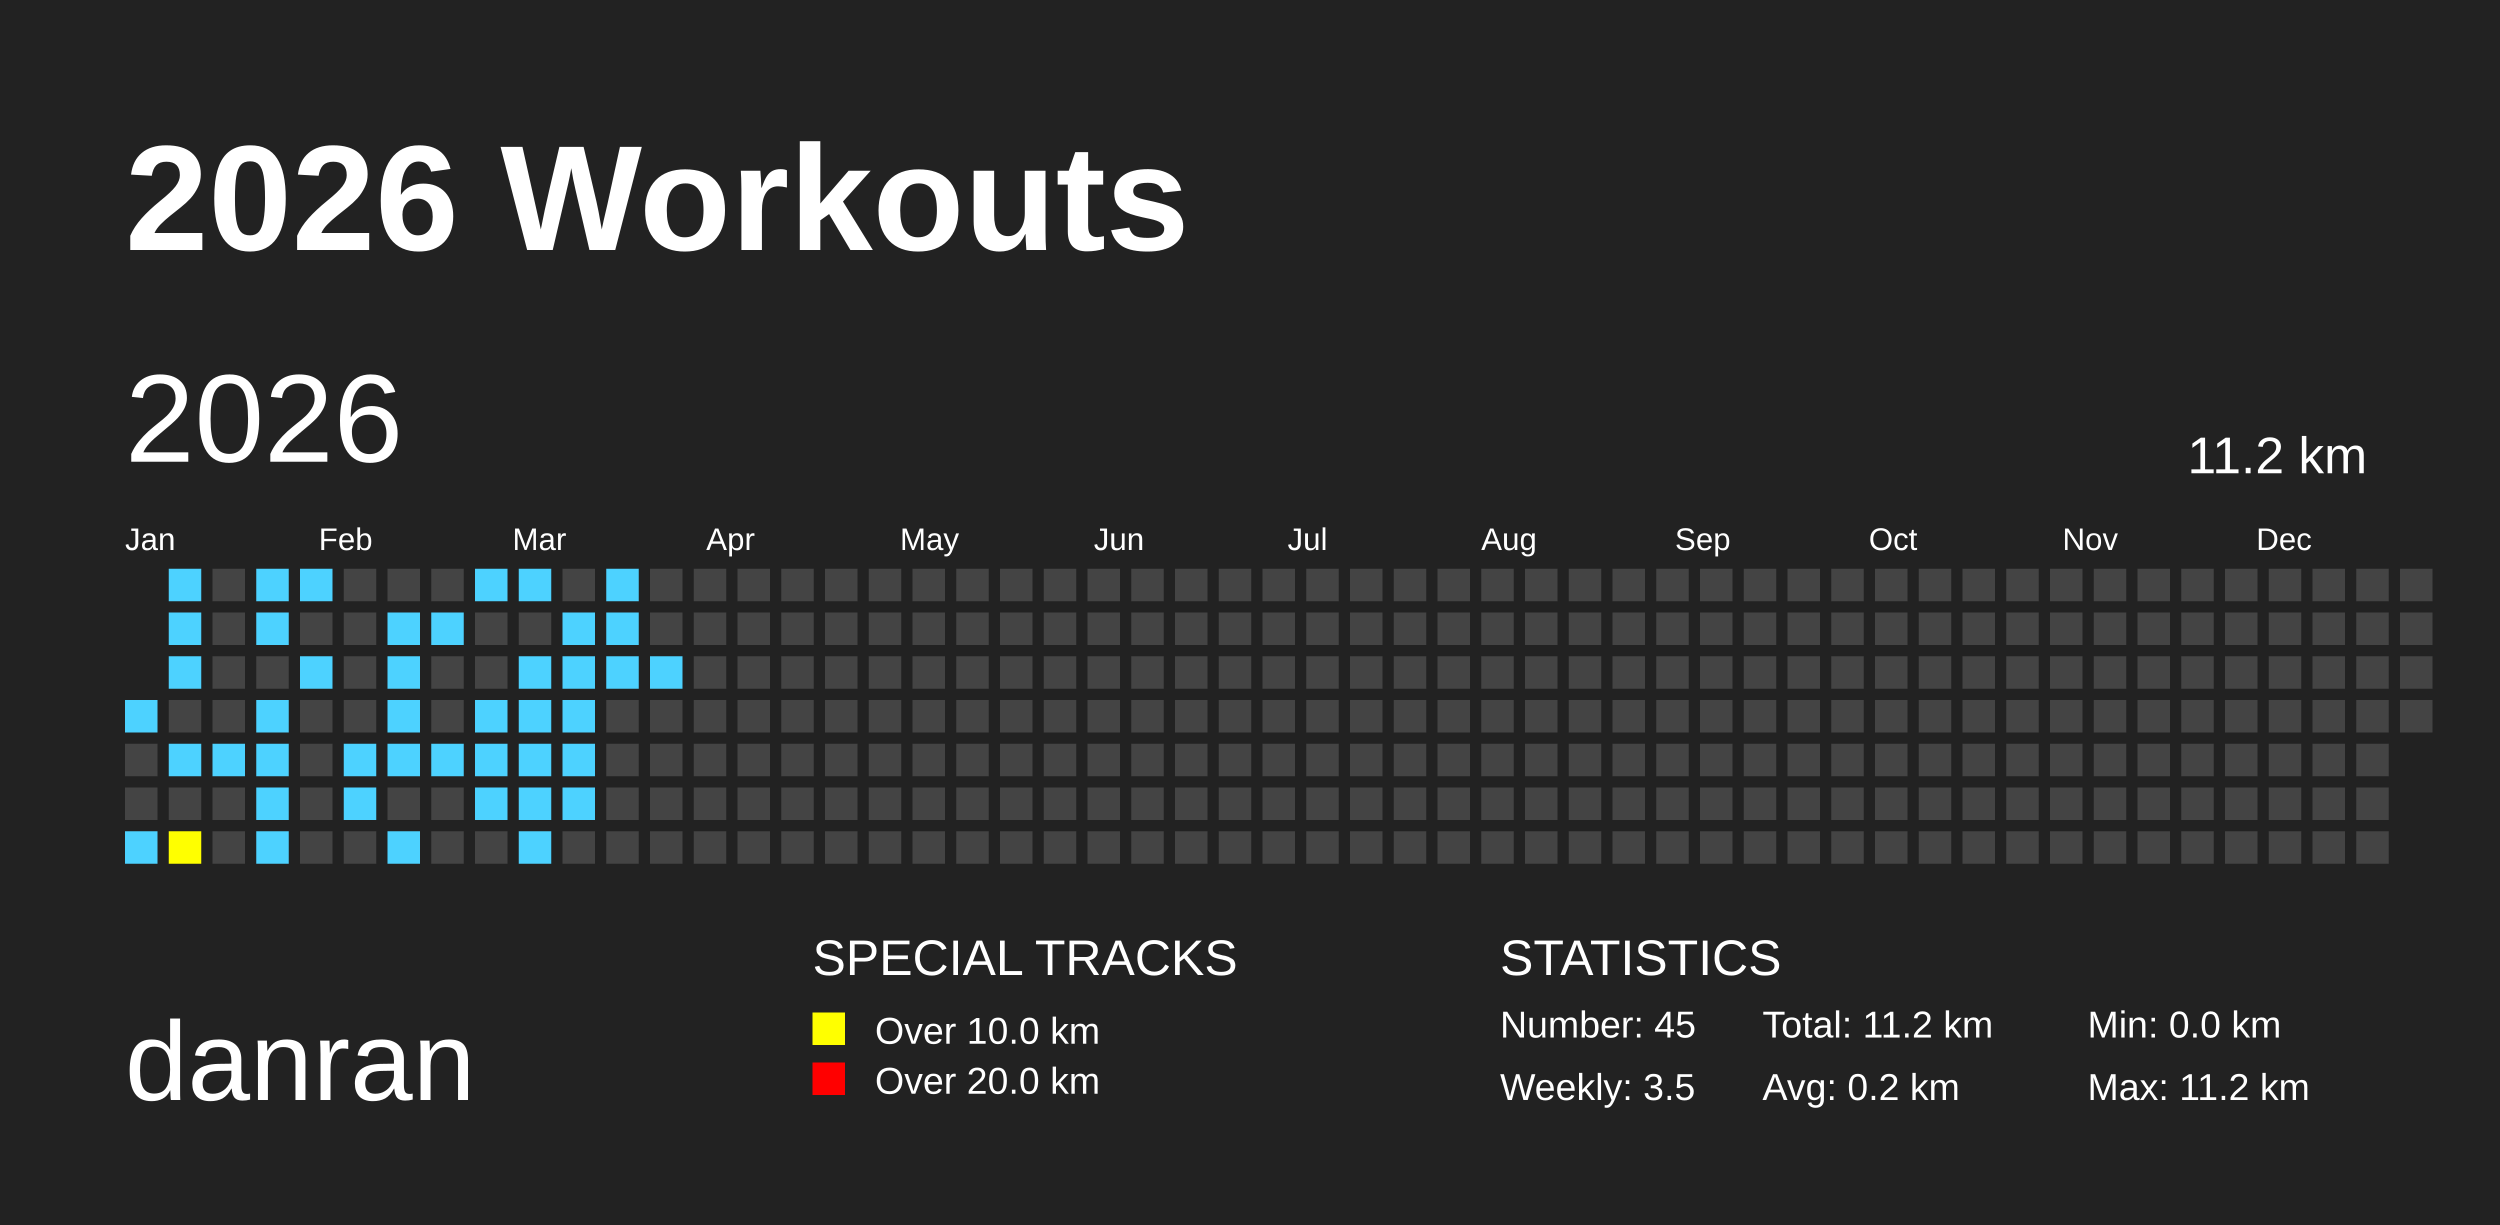
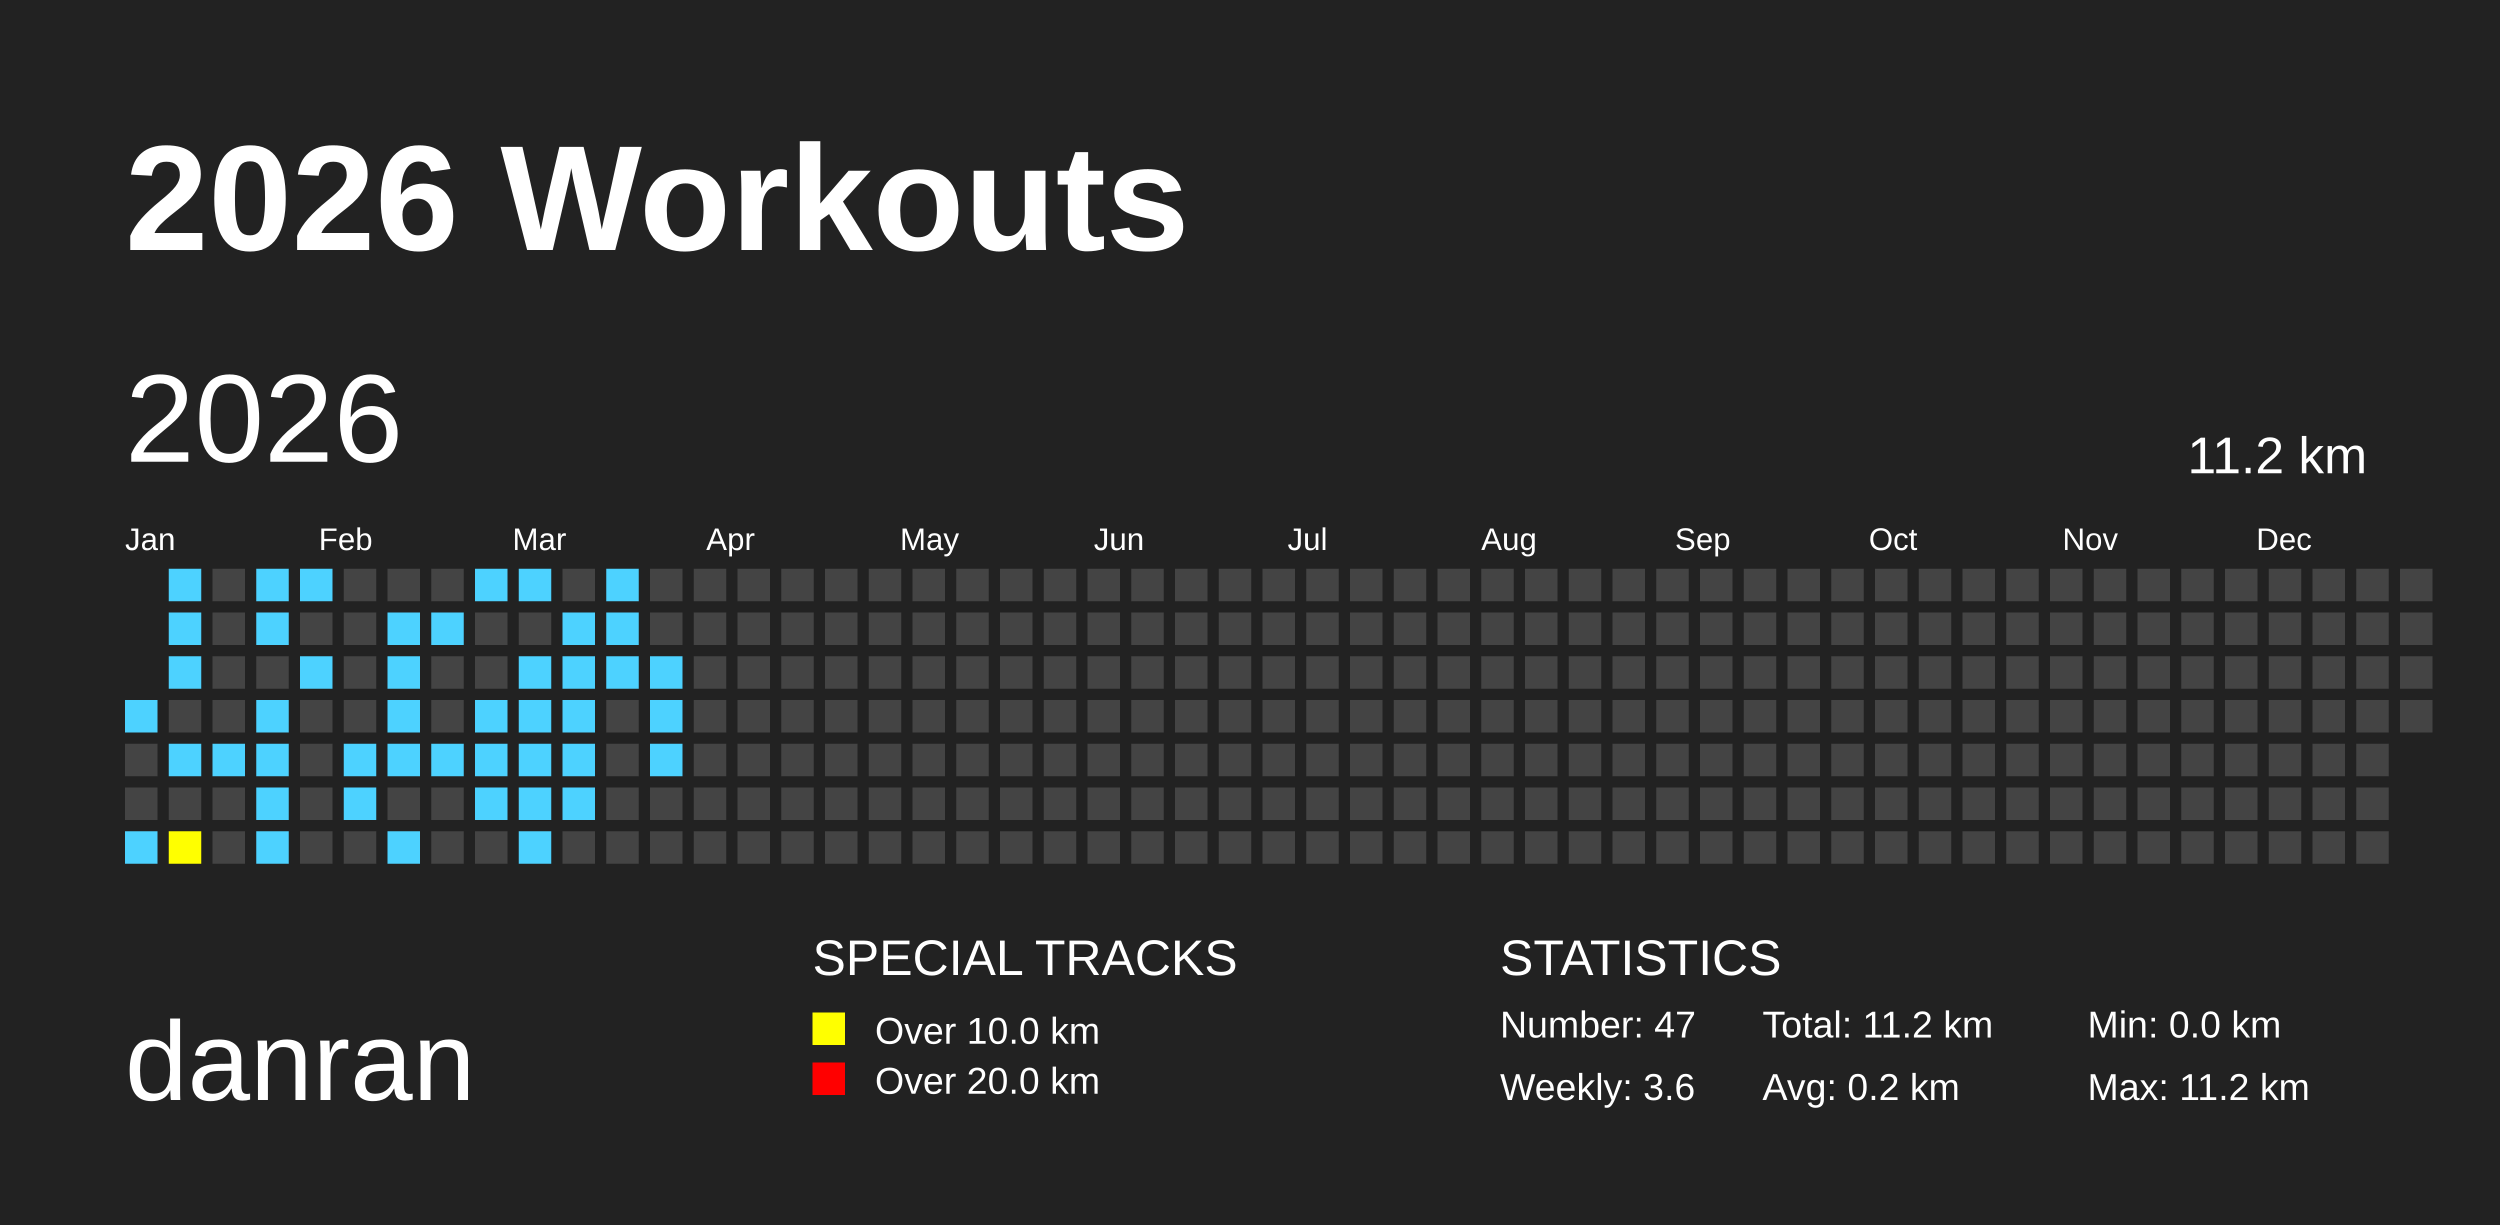
<svg xmlns="http://www.w3.org/2000/svg" baseProfile="full" height="98mm" version="1.1" viewBox="0,0,200,98" width="200mm">
  <defs />
  <rect fill="#222222" height="98" width="200" x="0" y="0" />
  <text fill="#FFFFFF" style="font-size:12px; font-family:Arial; font-weight:bold;" x="10" y="20">2026 Workouts</text>
  <text fill="#FFFFFF" style="font-size:9px; font-family:Arial" x="10" y="88">danran</text>
  <text fill="#FFFFFF" style="font-size:4px; font-family:Arial" x="65" y="78">SPECIAL TRACKS</text>
  <rect fill="yellow" height="2.6" width="2.6" x="65" y="81" />
  <text fill="#FFFFFF" style="font-size:3px; font-family:Arial" x="70" y="83.5">Over 10.0 km</text>
  <rect fill="red" height="2.6" width="2.6" x="65" y="85" />
  <text fill="#FFFFFF" style="font-size:3px; font-family:Arial" x="70" y="87.5">Over 20.0 km</text>
  <text fill="#FFFFFF" style="font-size:4px; font-family:Arial" x="120" y="78">STATISTICS</text>
-   <text fill="#FFFFFF" style="font-size:3px; font-family:Arial" x="120" y="83">Number: 45</text>
-   <text fill="#FFFFFF" style="font-size:3px; font-family:Arial" x="120" y="88">Weekly: 3.5</text>
+   <text fill="#FFFFFF" style="font-size:3px; font-family:Arial" x="120" y="83">Number: 47</text>
+   <text fill="#FFFFFF" style="font-size:3px; font-family:Arial" x="120" y="88">Weekly: 3.6</text>
  <text fill="#FFFFFF" style="font-size:3px; font-family:Arial" x="141" y="83">Total: 11.2 km</text>
  <text fill="#FFFFFF" style="font-size:3px; font-family:Arial" x="141" y="88">Avg: 0.2 km</text>
  <text fill="#FFFFFF" style="font-size:3px; font-family:Arial" x="167" y="83">Min: 0.0 km</text>
  <text fill="#FFFFFF" style="font-size:3px; font-family:Arial" x="167" y="88">Max: 11.2 km</text>
  <text dominant-baseline="hanging" fill="#FFFFFF" style="font-size:10.0px; font-family:Arial;" x="10" y="30">2026</text>
  <text dominant-baseline="hanging" fill="#FFFFFF" style="font-size:4.125px; font-family:Arial;" x="175" y="35">11.2 km</text>
  <text fill="#FFFFFF" style="font-size:2.5px; font-family:Arial" x="10.0" y="44">Jan</text>
  <text fill="#FFFFFF" style="font-size:2.5px; font-family:Arial" x="25.5" y="44">Feb</text>
  <text fill="#FFFFFF" style="font-size:2.5px; font-family:Arial" x="41.0" y="44">Mar</text>
  <text fill="#FFFFFF" style="font-size:2.5px; font-family:Arial" x="56.5" y="44">Apr</text>
  <text fill="#FFFFFF" style="font-size:2.5px; font-family:Arial" x="72.0" y="44">May</text>
  <text fill="#FFFFFF" style="font-size:2.5px; font-family:Arial" x="87.5" y="44">Jun</text>
  <text fill="#FFFFFF" style="font-size:2.5px; font-family:Arial" x="103.0" y="44">Jul</text>
  <text fill="#FFFFFF" style="font-size:2.5px; font-family:Arial" x="118.5" y="44">Aug</text>
  <text fill="#FFFFFF" style="font-size:2.5px; font-family:Arial" x="134.0" y="44">Sep</text>
  <text fill="#FFFFFF" style="font-size:2.5px; font-family:Arial" x="149.5" y="44">Oct</text>
  <text fill="#FFFFFF" style="font-size:2.5px; font-family:Arial" x="165.0" y="44">Nov</text>
  <text fill="#FFFFFF" style="font-size:2.5px; font-family:Arial" x="180.5" y="44">Dec</text>
  <rect fill="#4DD2FF" height="2.6" width="2.6" x="10.0" y="56.0" />
  <rect fill="#444444" height="2.6" width="2.6" x="10.0" y="59.5" />
  <rect fill="#444444" height="2.6" width="2.6" x="10.0" y="63.0" />
  <rect fill="#4DD2FF" height="2.6" width="2.6" x="10.0" y="66.5" />
  <rect fill="#4DD2FF" height="2.6" width="2.6" x="13.5" y="45.5" />
  <rect fill="#4DD2FF" height="2.6" width="2.6" x="13.5" y="49.0" />
  <rect fill="#4DD2FF" height="2.6" width="2.6" x="13.5" y="52.5" />
  <rect fill="#444444" height="2.6" width="2.6" x="13.5" y="56.0" />
  <rect fill="#4DD2FF" height="2.6" width="2.6" x="13.5" y="59.5" />
  <rect fill="#444444" height="2.6" width="2.6" x="13.5" y="63.0" />
  <rect fill="yellow" height="2.6" width="2.6" x="13.5" y="66.5" />
  <rect fill="#444444" height="2.6" width="2.6" x="17.0" y="45.5" />
  <rect fill="#444444" height="2.6" width="2.6" x="17.0" y="49.0" />
  <rect fill="#444444" height="2.6" width="2.6" x="17.0" y="52.5" />
  <rect fill="#444444" height="2.6" width="2.6" x="17.0" y="56.0" />
  <rect fill="#4DD2FF" height="2.6" width="2.6" x="17.0" y="59.5" />
  <rect fill="#444444" height="2.6" width="2.6" x="17.0" y="63.0" />
  <rect fill="#444444" height="2.6" width="2.6" x="17.0" y="66.5" />
  <rect fill="#4DD2FF" height="2.6" width="2.6" x="20.5" y="45.5" />
  <rect fill="#4DD2FF" height="2.6" width="2.6" x="20.5" y="49.0" />
  <rect fill="#444444" height="2.6" width="2.6" x="20.5" y="52.5" />
  <rect fill="#4DD2FF" height="2.6" width="2.6" x="20.5" y="56.0" />
  <rect fill="#4DD2FF" height="2.6" width="2.6" x="20.5" y="59.5" />
  <rect fill="#4DD2FF" height="2.6" width="2.6" x="20.5" y="63.0" />
  <rect fill="#4DD2FF" height="2.6" width="2.6" x="20.5" y="66.5" />
  <rect fill="#4DD2FF" height="2.6" width="2.6" x="24.0" y="45.5" />
  <rect fill="#444444" height="2.6" width="2.6" x="24.0" y="49.0" />
  <rect fill="#4DD2FF" height="2.6" width="2.6" x="24.0" y="52.5" />
  <rect fill="#444444" height="2.6" width="2.6" x="24.0" y="56.0" />
  <rect fill="#444444" height="2.6" width="2.6" x="24.0" y="59.5" />
  <rect fill="#444444" height="2.6" width="2.6" x="24.0" y="63.0" />
  <rect fill="#444444" height="2.6" width="2.6" x="24.0" y="66.5" />
  <rect fill="#444444" height="2.6" width="2.6" x="27.5" y="45.5" />
  <rect fill="#444444" height="2.6" width="2.6" x="27.5" y="49.0" />
  <rect fill="#444444" height="2.6" width="2.6" x="27.5" y="52.5" />
  <rect fill="#444444" height="2.6" width="2.6" x="27.5" y="56.0" />
  <rect fill="#4DD2FF" height="2.6" width="2.6" x="27.5" y="59.5" />
  <rect fill="#4DD2FF" height="2.6" width="2.6" x="27.5" y="63.0" />
  <rect fill="#444444" height="2.6" width="2.6" x="27.5" y="66.5" />
  <rect fill="#444444" height="2.6" width="2.6" x="31.0" y="45.5" />
  <rect fill="#4DD2FF" height="2.6" width="2.6" x="31.0" y="49.0" />
  <rect fill="#4DD2FF" height="2.6" width="2.6" x="31.0" y="52.5" />
  <rect fill="#4DD2FF" height="2.6" width="2.6" x="31.0" y="56.0" />
  <rect fill="#4DD2FF" height="2.6" width="2.6" x="31.0" y="59.5" />
  <rect fill="#444444" height="2.6" width="2.6" x="31.0" y="63.0" />
  <rect fill="#4DD2FF" height="2.6" width="2.6" x="31.0" y="66.5" />
  <rect fill="#444444" height="2.6" width="2.6" x="34.5" y="45.5" />
  <rect fill="#4DD2FF" height="2.6" width="2.6" x="34.5" y="49.0" />
  <rect fill="#444444" height="2.6" width="2.6" x="34.5" y="52.5" />
  <rect fill="#444444" height="2.6" width="2.6" x="34.5" y="56.0" />
  <rect fill="#4DD2FF" height="2.6" width="2.6" x="34.5" y="59.5" />
  <rect fill="#444444" height="2.6" width="2.6" x="34.5" y="63.0" />
  <rect fill="#444444" height="2.6" width="2.6" x="34.5" y="66.5" />
  <rect fill="#4DD2FF" height="2.6" width="2.6" x="38.0" y="45.5" />
  <rect fill="#444444" height="2.6" width="2.6" x="38.0" y="49.0" />
  <rect fill="#444444" height="2.6" width="2.6" x="38.0" y="52.5" />
  <rect fill="#4DD2FF" height="2.6" width="2.6" x="38.0" y="56.0" />
  <rect fill="#4DD2FF" height="2.6" width="2.6" x="38.0" y="59.5" />
  <rect fill="#4DD2FF" height="2.6" width="2.6" x="38.0" y="63.0" />
  <rect fill="#444444" height="2.6" width="2.6" x="38.0" y="66.5" />
  <rect fill="#4DD2FF" height="2.6" width="2.6" x="41.5" y="45.5" />
  <rect fill="#444444" height="2.6" width="2.6" x="41.5" y="49.0" />
  <rect fill="#4DD2FF" height="2.6" width="2.6" x="41.5" y="52.5" />
  <rect fill="#4DD2FF" height="2.6" width="2.6" x="41.5" y="56.0" />
  <rect fill="#4DD2FF" height="2.6" width="2.6" x="41.5" y="59.5" />
  <rect fill="#4DD2FF" height="2.6" width="2.6" x="41.5" y="63.0" />
  <rect fill="#4DD2FF" height="2.6" width="2.6" x="41.5" y="66.5" />
  <rect fill="#444444" height="2.6" width="2.6" x="45.0" y="45.5" />
  <rect fill="#4DD2FF" height="2.6" width="2.6" x="45.0" y="49.0" />
  <rect fill="#4DD2FF" height="2.6" width="2.6" x="45.0" y="52.5" />
  <rect fill="#4DD2FF" height="2.6" width="2.6" x="45.0" y="56.0" />
  <rect fill="#4DD2FF" height="2.6" width="2.6" x="45.0" y="59.5" />
  <rect fill="#4DD2FF" height="2.6" width="2.6" x="45.0" y="63.0" />
  <rect fill="#444444" height="2.6" width="2.6" x="45.0" y="66.5" />
  <rect fill="#4DD2FF" height="2.6" width="2.6" x="48.5" y="45.5" />
  <rect fill="#4DD2FF" height="2.6" width="2.6" x="48.5" y="49.0" />
  <rect fill="#4DD2FF" height="2.6" width="2.6" x="48.5" y="52.5" />
  <rect fill="#444444" height="2.6" width="2.6" x="48.5" y="56.0" />
  <rect fill="#444444" height="2.6" width="2.6" x="48.5" y="59.5" />
  <rect fill="#444444" height="2.6" width="2.6" x="48.5" y="63.0" />
  <rect fill="#444444" height="2.6" width="2.6" x="48.5" y="66.5" />
  <rect fill="#444444" height="2.6" width="2.6" x="52.0" y="45.5" />
  <rect fill="#444444" height="2.6" width="2.6" x="52.0" y="49.0" />
  <rect fill="#4DD2FF" height="2.6" width="2.6" x="52.0" y="52.5" />
-   <rect fill="#444444" height="2.6" width="2.6" x="52.0" y="56.0" />
-   <rect fill="#444444" height="2.6" width="2.6" x="52.0" y="59.5" />
+   <rect fill="#4DD2FF" height="2.6" width="2.6" x="52.0" y="56.0" />
+   <rect fill="#4DD2FF" height="2.6" width="2.6" x="52.0" y="59.5" />
  <rect fill="#444444" height="2.6" width="2.6" x="52.0" y="63.0" />
  <rect fill="#444444" height="2.6" width="2.6" x="52.0" y="66.5" />
  <rect fill="#444444" height="2.6" width="2.6" x="55.5" y="45.5" />
  <rect fill="#444444" height="2.6" width="2.6" x="55.5" y="49.0" />
  <rect fill="#444444" height="2.6" width="2.6" x="55.5" y="52.5" />
  <rect fill="#444444" height="2.6" width="2.6" x="55.5" y="56.0" />
  <rect fill="#444444" height="2.6" width="2.6" x="55.5" y="59.5" />
  <rect fill="#444444" height="2.6" width="2.6" x="55.5" y="63.0" />
  <rect fill="#444444" height="2.6" width="2.6" x="55.5" y="66.5" />
  <rect fill="#444444" height="2.6" width="2.6" x="59.0" y="45.5" />
  <rect fill="#444444" height="2.6" width="2.6" x="59.0" y="49.0" />
  <rect fill="#444444" height="2.6" width="2.6" x="59.0" y="52.5" />
  <rect fill="#444444" height="2.6" width="2.6" x="59.0" y="56.0" />
  <rect fill="#444444" height="2.6" width="2.6" x="59.0" y="59.5" />
  <rect fill="#444444" height="2.6" width="2.6" x="59.0" y="63.0" />
  <rect fill="#444444" height="2.6" width="2.6" x="59.0" y="66.5" />
  <rect fill="#444444" height="2.6" width="2.6" x="62.5" y="45.5" />
  <rect fill="#444444" height="2.6" width="2.6" x="62.5" y="49.0" />
  <rect fill="#444444" height="2.6" width="2.6" x="62.5" y="52.5" />
  <rect fill="#444444" height="2.6" width="2.6" x="62.5" y="56.0" />
  <rect fill="#444444" height="2.6" width="2.6" x="62.5" y="59.5" />
  <rect fill="#444444" height="2.6" width="2.6" x="62.5" y="63.0" />
  <rect fill="#444444" height="2.6" width="2.6" x="62.5" y="66.5" />
  <rect fill="#444444" height="2.6" width="2.6" x="66.0" y="45.5" />
  <rect fill="#444444" height="2.6" width="2.6" x="66.0" y="49.0" />
  <rect fill="#444444" height="2.6" width="2.6" x="66.0" y="52.5" />
  <rect fill="#444444" height="2.6" width="2.6" x="66.0" y="56.0" />
  <rect fill="#444444" height="2.6" width="2.6" x="66.0" y="59.5" />
  <rect fill="#444444" height="2.6" width="2.6" x="66.0" y="63.0" />
  <rect fill="#444444" height="2.6" width="2.6" x="66.0" y="66.5" />
  <rect fill="#444444" height="2.6" width="2.6" x="69.5" y="45.5" />
  <rect fill="#444444" height="2.6" width="2.6" x="69.5" y="49.0" />
  <rect fill="#444444" height="2.6" width="2.6" x="69.5" y="52.5" />
  <rect fill="#444444" height="2.6" width="2.6" x="69.5" y="56.0" />
  <rect fill="#444444" height="2.6" width="2.6" x="69.5" y="59.5" />
  <rect fill="#444444" height="2.6" width="2.6" x="69.5" y="63.0" />
  <rect fill="#444444" height="2.6" width="2.6" x="69.5" y="66.5" />
  <rect fill="#444444" height="2.6" width="2.6" x="73.0" y="45.5" />
  <rect fill="#444444" height="2.6" width="2.6" x="73.0" y="49.0" />
  <rect fill="#444444" height="2.6" width="2.6" x="73.0" y="52.5" />
  <rect fill="#444444" height="2.6" width="2.6" x="73.0" y="56.0" />
  <rect fill="#444444" height="2.6" width="2.6" x="73.0" y="59.5" />
  <rect fill="#444444" height="2.6" width="2.6" x="73.0" y="63.0" />
  <rect fill="#444444" height="2.6" width="2.6" x="73.0" y="66.5" />
  <rect fill="#444444" height="2.6" width="2.6" x="76.5" y="45.5" />
  <rect fill="#444444" height="2.6" width="2.6" x="76.5" y="49.0" />
  <rect fill="#444444" height="2.6" width="2.6" x="76.5" y="52.5" />
  <rect fill="#444444" height="2.6" width="2.6" x="76.5" y="56.0" />
  <rect fill="#444444" height="2.6" width="2.6" x="76.5" y="59.5" />
  <rect fill="#444444" height="2.6" width="2.6" x="76.5" y="63.0" />
  <rect fill="#444444" height="2.6" width="2.6" x="76.5" y="66.5" />
  <rect fill="#444444" height="2.6" width="2.6" x="80.0" y="45.5" />
  <rect fill="#444444" height="2.6" width="2.6" x="80.0" y="49.0" />
  <rect fill="#444444" height="2.6" width="2.6" x="80.0" y="52.5" />
  <rect fill="#444444" height="2.6" width="2.6" x="80.0" y="56.0" />
  <rect fill="#444444" height="2.6" width="2.6" x="80.0" y="59.5" />
  <rect fill="#444444" height="2.6" width="2.6" x="80.0" y="63.0" />
  <rect fill="#444444" height="2.6" width="2.6" x="80.0" y="66.5" />
  <rect fill="#444444" height="2.6" width="2.6" x="83.5" y="45.5" />
  <rect fill="#444444" height="2.6" width="2.6" x="83.5" y="49.0" />
  <rect fill="#444444" height="2.6" width="2.6" x="83.5" y="52.5" />
  <rect fill="#444444" height="2.6" width="2.6" x="83.5" y="56.0" />
  <rect fill="#444444" height="2.6" width="2.6" x="83.5" y="59.5" />
  <rect fill="#444444" height="2.6" width="2.6" x="83.5" y="63.0" />
  <rect fill="#444444" height="2.6" width="2.6" x="83.5" y="66.5" />
  <rect fill="#444444" height="2.6" width="2.6" x="87.0" y="45.5" />
  <rect fill="#444444" height="2.6" width="2.6" x="87.0" y="49.0" />
  <rect fill="#444444" height="2.6" width="2.6" x="87.0" y="52.5" />
  <rect fill="#444444" height="2.6" width="2.6" x="87.0" y="56.0" />
  <rect fill="#444444" height="2.6" width="2.6" x="87.0" y="59.5" />
  <rect fill="#444444" height="2.6" width="2.6" x="87.0" y="63.0" />
  <rect fill="#444444" height="2.6" width="2.6" x="87.0" y="66.5" />
  <rect fill="#444444" height="2.6" width="2.6" x="90.5" y="45.5" />
  <rect fill="#444444" height="2.6" width="2.6" x="90.5" y="49.0" />
  <rect fill="#444444" height="2.6" width="2.6" x="90.5" y="52.5" />
  <rect fill="#444444" height="2.6" width="2.6" x="90.5" y="56.0" />
  <rect fill="#444444" height="2.6" width="2.6" x="90.5" y="59.5" />
  <rect fill="#444444" height="2.6" width="2.6" x="90.5" y="63.0" />
  <rect fill="#444444" height="2.6" width="2.6" x="90.5" y="66.5" />
  <rect fill="#444444" height="2.6" width="2.6" x="94.0" y="45.5" />
  <rect fill="#444444" height="2.6" width="2.6" x="94.0" y="49.0" />
  <rect fill="#444444" height="2.6" width="2.6" x="94.0" y="52.5" />
  <rect fill="#444444" height="2.6" width="2.6" x="94.0" y="56.0" />
  <rect fill="#444444" height="2.6" width="2.6" x="94.0" y="59.5" />
  <rect fill="#444444" height="2.6" width="2.6" x="94.0" y="63.0" />
  <rect fill="#444444" height="2.6" width="2.6" x="94.0" y="66.5" />
  <rect fill="#444444" height="2.6" width="2.6" x="97.5" y="45.5" />
  <rect fill="#444444" height="2.6" width="2.6" x="97.5" y="49.0" />
  <rect fill="#444444" height="2.6" width="2.6" x="97.5" y="52.5" />
  <rect fill="#444444" height="2.6" width="2.6" x="97.5" y="56.0" />
  <rect fill="#444444" height="2.6" width="2.6" x="97.5" y="59.5" />
  <rect fill="#444444" height="2.6" width="2.6" x="97.5" y="63.0" />
  <rect fill="#444444" height="2.6" width="2.6" x="97.5" y="66.5" />
  <rect fill="#444444" height="2.6" width="2.6" x="101.0" y="45.5" />
  <rect fill="#444444" height="2.6" width="2.6" x="101.0" y="49.0" />
  <rect fill="#444444" height="2.6" width="2.6" x="101.0" y="52.5" />
  <rect fill="#444444" height="2.6" width="2.6" x="101.0" y="56.0" />
  <rect fill="#444444" height="2.6" width="2.6" x="101.0" y="59.5" />
  <rect fill="#444444" height="2.6" width="2.6" x="101.0" y="63.0" />
  <rect fill="#444444" height="2.6" width="2.6" x="101.0" y="66.5" />
  <rect fill="#444444" height="2.6" width="2.6" x="104.5" y="45.5" />
  <rect fill="#444444" height="2.6" width="2.6" x="104.5" y="49.0" />
  <rect fill="#444444" height="2.6" width="2.6" x="104.5" y="52.5" />
  <rect fill="#444444" height="2.6" width="2.6" x="104.5" y="56.0" />
  <rect fill="#444444" height="2.6" width="2.6" x="104.5" y="59.5" />
  <rect fill="#444444" height="2.6" width="2.6" x="104.5" y="63.0" />
  <rect fill="#444444" height="2.6" width="2.6" x="104.5" y="66.5" />
  <rect fill="#444444" height="2.6" width="2.6" x="108.0" y="45.5" />
  <rect fill="#444444" height="2.6" width="2.6" x="108.0" y="49.0" />
  <rect fill="#444444" height="2.6" width="2.6" x="108.0" y="52.5" />
  <rect fill="#444444" height="2.6" width="2.6" x="108.0" y="56.0" />
  <rect fill="#444444" height="2.6" width="2.6" x="108.0" y="59.5" />
  <rect fill="#444444" height="2.6" width="2.6" x="108.0" y="63.0" />
  <rect fill="#444444" height="2.6" width="2.6" x="108.0" y="66.5" />
  <rect fill="#444444" height="2.6" width="2.6" x="111.5" y="45.5" />
  <rect fill="#444444" height="2.6" width="2.6" x="111.5" y="49.0" />
  <rect fill="#444444" height="2.6" width="2.6" x="111.5" y="52.5" />
  <rect fill="#444444" height="2.6" width="2.6" x="111.5" y="56.0" />
  <rect fill="#444444" height="2.6" width="2.6" x="111.5" y="59.5" />
  <rect fill="#444444" height="2.6" width="2.6" x="111.5" y="63.0" />
  <rect fill="#444444" height="2.6" width="2.6" x="111.5" y="66.5" />
  <rect fill="#444444" height="2.6" width="2.6" x="115.0" y="45.5" />
  <rect fill="#444444" height="2.6" width="2.6" x="115.0" y="49.0" />
  <rect fill="#444444" height="2.6" width="2.6" x="115.0" y="52.5" />
  <rect fill="#444444" height="2.6" width="2.6" x="115.0" y="56.0" />
  <rect fill="#444444" height="2.6" width="2.6" x="115.0" y="59.5" />
  <rect fill="#444444" height="2.6" width="2.6" x="115.0" y="63.0" />
  <rect fill="#444444" height="2.6" width="2.6" x="115.0" y="66.5" />
  <rect fill="#444444" height="2.6" width="2.6" x="118.5" y="45.5" />
  <rect fill="#444444" height="2.6" width="2.6" x="118.5" y="49.0" />
  <rect fill="#444444" height="2.6" width="2.6" x="118.5" y="52.5" />
  <rect fill="#444444" height="2.6" width="2.6" x="118.5" y="56.0" />
  <rect fill="#444444" height="2.6" width="2.6" x="118.5" y="59.5" />
  <rect fill="#444444" height="2.6" width="2.6" x="118.5" y="63.0" />
  <rect fill="#444444" height="2.6" width="2.6" x="118.5" y="66.5" />
  <rect fill="#444444" height="2.6" width="2.6" x="122.0" y="45.5" />
  <rect fill="#444444" height="2.6" width="2.6" x="122.0" y="49.0" />
  <rect fill="#444444" height="2.6" width="2.6" x="122.0" y="52.5" />
  <rect fill="#444444" height="2.6" width="2.6" x="122.0" y="56.0" />
  <rect fill="#444444" height="2.6" width="2.6" x="122.0" y="59.5" />
  <rect fill="#444444" height="2.6" width="2.6" x="122.0" y="63.0" />
  <rect fill="#444444" height="2.6" width="2.6" x="122.0" y="66.5" />
  <rect fill="#444444" height="2.6" width="2.6" x="125.5" y="45.5" />
  <rect fill="#444444" height="2.6" width="2.6" x="125.5" y="49.0" />
  <rect fill="#444444" height="2.6" width="2.6" x="125.5" y="52.5" />
  <rect fill="#444444" height="2.6" width="2.6" x="125.5" y="56.0" />
  <rect fill="#444444" height="2.6" width="2.6" x="125.5" y="59.5" />
  <rect fill="#444444" height="2.6" width="2.6" x="125.5" y="63.0" />
  <rect fill="#444444" height="2.6" width="2.6" x="125.5" y="66.5" />
  <rect fill="#444444" height="2.6" width="2.6" x="129.0" y="45.5" />
  <rect fill="#444444" height="2.6" width="2.6" x="129.0" y="49.0" />
  <rect fill="#444444" height="2.6" width="2.6" x="129.0" y="52.5" />
  <rect fill="#444444" height="2.6" width="2.6" x="129.0" y="56.0" />
  <rect fill="#444444" height="2.6" width="2.6" x="129.0" y="59.5" />
  <rect fill="#444444" height="2.6" width="2.6" x="129.0" y="63.0" />
  <rect fill="#444444" height="2.6" width="2.6" x="129.0" y="66.5" />
  <rect fill="#444444" height="2.6" width="2.6" x="132.5" y="45.5" />
  <rect fill="#444444" height="2.6" width="2.6" x="132.5" y="49.0" />
  <rect fill="#444444" height="2.6" width="2.6" x="132.5" y="52.5" />
  <rect fill="#444444" height="2.6" width="2.6" x="132.5" y="56.0" />
  <rect fill="#444444" height="2.6" width="2.6" x="132.5" y="59.5" />
  <rect fill="#444444" height="2.6" width="2.6" x="132.5" y="63.0" />
  <rect fill="#444444" height="2.6" width="2.6" x="132.5" y="66.5" />
  <rect fill="#444444" height="2.6" width="2.6" x="136.0" y="45.5" />
  <rect fill="#444444" height="2.6" width="2.6" x="136.0" y="49.0" />
  <rect fill="#444444" height="2.6" width="2.6" x="136.0" y="52.5" />
  <rect fill="#444444" height="2.6" width="2.6" x="136.0" y="56.0" />
  <rect fill="#444444" height="2.6" width="2.6" x="136.0" y="59.5" />
  <rect fill="#444444" height="2.6" width="2.6" x="136.0" y="63.0" />
  <rect fill="#444444" height="2.6" width="2.6" x="136.0" y="66.5" />
  <rect fill="#444444" height="2.6" width="2.6" x="139.5" y="45.5" />
  <rect fill="#444444" height="2.6" width="2.6" x="139.5" y="49.0" />
  <rect fill="#444444" height="2.6" width="2.6" x="139.5" y="52.5" />
  <rect fill="#444444" height="2.6" width="2.6" x="139.5" y="56.0" />
  <rect fill="#444444" height="2.6" width="2.6" x="139.5" y="59.5" />
  <rect fill="#444444" height="2.6" width="2.6" x="139.5" y="63.0" />
  <rect fill="#444444" height="2.6" width="2.6" x="139.5" y="66.5" />
  <rect fill="#444444" height="2.6" width="2.6" x="143.0" y="45.5" />
  <rect fill="#444444" height="2.6" width="2.6" x="143.0" y="49.0" />
  <rect fill="#444444" height="2.6" width="2.6" x="143.0" y="52.5" />
  <rect fill="#444444" height="2.6" width="2.6" x="143.0" y="56.0" />
  <rect fill="#444444" height="2.6" width="2.6" x="143.0" y="59.5" />
  <rect fill="#444444" height="2.6" width="2.6" x="143.0" y="63.0" />
  <rect fill="#444444" height="2.6" width="2.6" x="143.0" y="66.5" />
  <rect fill="#444444" height="2.6" width="2.6" x="146.5" y="45.5" />
  <rect fill="#444444" height="2.6" width="2.6" x="146.5" y="49.0" />
  <rect fill="#444444" height="2.6" width="2.6" x="146.5" y="52.5" />
  <rect fill="#444444" height="2.6" width="2.6" x="146.5" y="56.0" />
  <rect fill="#444444" height="2.6" width="2.6" x="146.5" y="59.5" />
  <rect fill="#444444" height="2.6" width="2.6" x="146.5" y="63.0" />
  <rect fill="#444444" height="2.6" width="2.6" x="146.5" y="66.5" />
  <rect fill="#444444" height="2.6" width="2.6" x="150.0" y="45.5" />
  <rect fill="#444444" height="2.6" width="2.6" x="150.0" y="49.0" />
  <rect fill="#444444" height="2.6" width="2.6" x="150.0" y="52.5" />
  <rect fill="#444444" height="2.6" width="2.6" x="150.0" y="56.0" />
  <rect fill="#444444" height="2.6" width="2.6" x="150.0" y="59.5" />
  <rect fill="#444444" height="2.6" width="2.6" x="150.0" y="63.0" />
  <rect fill="#444444" height="2.6" width="2.6" x="150.0" y="66.5" />
  <rect fill="#444444" height="2.6" width="2.6" x="153.5" y="45.5" />
  <rect fill="#444444" height="2.6" width="2.6" x="153.5" y="49.0" />
  <rect fill="#444444" height="2.6" width="2.6" x="153.5" y="52.5" />
  <rect fill="#444444" height="2.6" width="2.6" x="153.5" y="56.0" />
  <rect fill="#444444" height="2.6" width="2.6" x="153.5" y="59.5" />
  <rect fill="#444444" height="2.6" width="2.6" x="153.5" y="63.0" />
  <rect fill="#444444" height="2.6" width="2.6" x="153.5" y="66.5" />
  <rect fill="#444444" height="2.6" width="2.6" x="157.0" y="45.5" />
  <rect fill="#444444" height="2.6" width="2.6" x="157.0" y="49.0" />
  <rect fill="#444444" height="2.6" width="2.6" x="157.0" y="52.5" />
  <rect fill="#444444" height="2.6" width="2.6" x="157.0" y="56.0" />
  <rect fill="#444444" height="2.6" width="2.6" x="157.0" y="59.5" />
  <rect fill="#444444" height="2.6" width="2.6" x="157.0" y="63.0" />
  <rect fill="#444444" height="2.6" width="2.6" x="157.0" y="66.5" />
  <rect fill="#444444" height="2.6" width="2.6" x="160.5" y="45.5" />
  <rect fill="#444444" height="2.6" width="2.6" x="160.5" y="49.0" />
  <rect fill="#444444" height="2.6" width="2.6" x="160.5" y="52.5" />
  <rect fill="#444444" height="2.6" width="2.6" x="160.5" y="56.0" />
  <rect fill="#444444" height="2.6" width="2.6" x="160.5" y="59.5" />
  <rect fill="#444444" height="2.6" width="2.6" x="160.5" y="63.0" />
  <rect fill="#444444" height="2.6" width="2.6" x="160.5" y="66.5" />
  <rect fill="#444444" height="2.6" width="2.6" x="164.0" y="45.5" />
  <rect fill="#444444" height="2.6" width="2.6" x="164.0" y="49.0" />
  <rect fill="#444444" height="2.6" width="2.6" x="164.0" y="52.5" />
  <rect fill="#444444" height="2.6" width="2.6" x="164.0" y="56.0" />
  <rect fill="#444444" height="2.6" width="2.6" x="164.0" y="59.5" />
  <rect fill="#444444" height="2.6" width="2.6" x="164.0" y="63.0" />
  <rect fill="#444444" height="2.6" width="2.6" x="164.0" y="66.5" />
  <rect fill="#444444" height="2.6" width="2.6" x="167.5" y="45.5" />
  <rect fill="#444444" height="2.6" width="2.6" x="167.5" y="49.0" />
  <rect fill="#444444" height="2.6" width="2.6" x="167.5" y="52.5" />
  <rect fill="#444444" height="2.6" width="2.6" x="167.5" y="56.0" />
  <rect fill="#444444" height="2.6" width="2.6" x="167.5" y="59.5" />
  <rect fill="#444444" height="2.6" width="2.6" x="167.5" y="63.0" />
  <rect fill="#444444" height="2.6" width="2.6" x="167.5" y="66.5" />
  <rect fill="#444444" height="2.6" width="2.6" x="171.0" y="45.5" />
  <rect fill="#444444" height="2.6" width="2.6" x="171.0" y="49.0" />
  <rect fill="#444444" height="2.6" width="2.6" x="171.0" y="52.5" />
  <rect fill="#444444" height="2.6" width="2.6" x="171.0" y="56.0" />
  <rect fill="#444444" height="2.6" width="2.6" x="171.0" y="59.5" />
  <rect fill="#444444" height="2.6" width="2.6" x="171.0" y="63.0" />
  <rect fill="#444444" height="2.6" width="2.6" x="171.0" y="66.5" />
  <rect fill="#444444" height="2.6" width="2.6" x="174.5" y="45.5" />
  <rect fill="#444444" height="2.6" width="2.6" x="174.5" y="49.0" />
  <rect fill="#444444" height="2.6" width="2.6" x="174.5" y="52.5" />
  <rect fill="#444444" height="2.6" width="2.6" x="174.5" y="56.0" />
  <rect fill="#444444" height="2.6" width="2.6" x="174.5" y="59.5" />
  <rect fill="#444444" height="2.6" width="2.6" x="174.5" y="63.0" />
  <rect fill="#444444" height="2.6" width="2.6" x="174.5" y="66.5" />
  <rect fill="#444444" height="2.6" width="2.6" x="178.0" y="45.5" />
  <rect fill="#444444" height="2.6" width="2.6" x="178.0" y="49.0" />
  <rect fill="#444444" height="2.6" width="2.6" x="178.0" y="52.5" />
  <rect fill="#444444" height="2.6" width="2.6" x="178.0" y="56.0" />
  <rect fill="#444444" height="2.6" width="2.6" x="178.0" y="59.5" />
  <rect fill="#444444" height="2.6" width="2.6" x="178.0" y="63.0" />
  <rect fill="#444444" height="2.6" width="2.6" x="178.0" y="66.5" />
  <rect fill="#444444" height="2.6" width="2.6" x="181.5" y="45.5" />
  <rect fill="#444444" height="2.6" width="2.6" x="181.5" y="49.0" />
  <rect fill="#444444" height="2.6" width="2.6" x="181.5" y="52.5" />
  <rect fill="#444444" height="2.6" width="2.6" x="181.5" y="56.0" />
  <rect fill="#444444" height="2.6" width="2.6" x="181.5" y="59.5" />
  <rect fill="#444444" height="2.6" width="2.6" x="181.5" y="63.0" />
  <rect fill="#444444" height="2.6" width="2.6" x="181.5" y="66.5" />
  <rect fill="#444444" height="2.6" width="2.6" x="185.0" y="45.5" />
  <rect fill="#444444" height="2.6" width="2.6" x="185.0" y="49.0" />
  <rect fill="#444444" height="2.6" width="2.6" x="185.0" y="52.5" />
  <rect fill="#444444" height="2.6" width="2.6" x="185.0" y="56.0" />
  <rect fill="#444444" height="2.6" width="2.6" x="185.0" y="59.5" />
  <rect fill="#444444" height="2.6" width="2.6" x="185.0" y="63.0" />
  <rect fill="#444444" height="2.6" width="2.6" x="185.0" y="66.5" />
  <rect fill="#444444" height="2.6" width="2.6" x="188.5" y="45.5" />
  <rect fill="#444444" height="2.6" width="2.6" x="188.5" y="49.0" />
  <rect fill="#444444" height="2.6" width="2.6" x="188.5" y="52.5" />
  <rect fill="#444444" height="2.6" width="2.6" x="188.5" y="56.0" />
  <rect fill="#444444" height="2.6" width="2.6" x="188.5" y="59.5" />
  <rect fill="#444444" height="2.6" width="2.6" x="188.5" y="63.0" />
  <rect fill="#444444" height="2.6" width="2.6" x="188.5" y="66.5" />
  <rect fill="#444444" height="2.6" width="2.6" x="192.0" y="45.5" />
  <rect fill="#444444" height="2.6" width="2.6" x="192.0" y="49.0" />
  <rect fill="#444444" height="2.6" width="2.6" x="192.0" y="52.5" />
  <rect fill="#444444" height="2.6" width="2.6" x="192.0" y="56.0" />
</svg>
